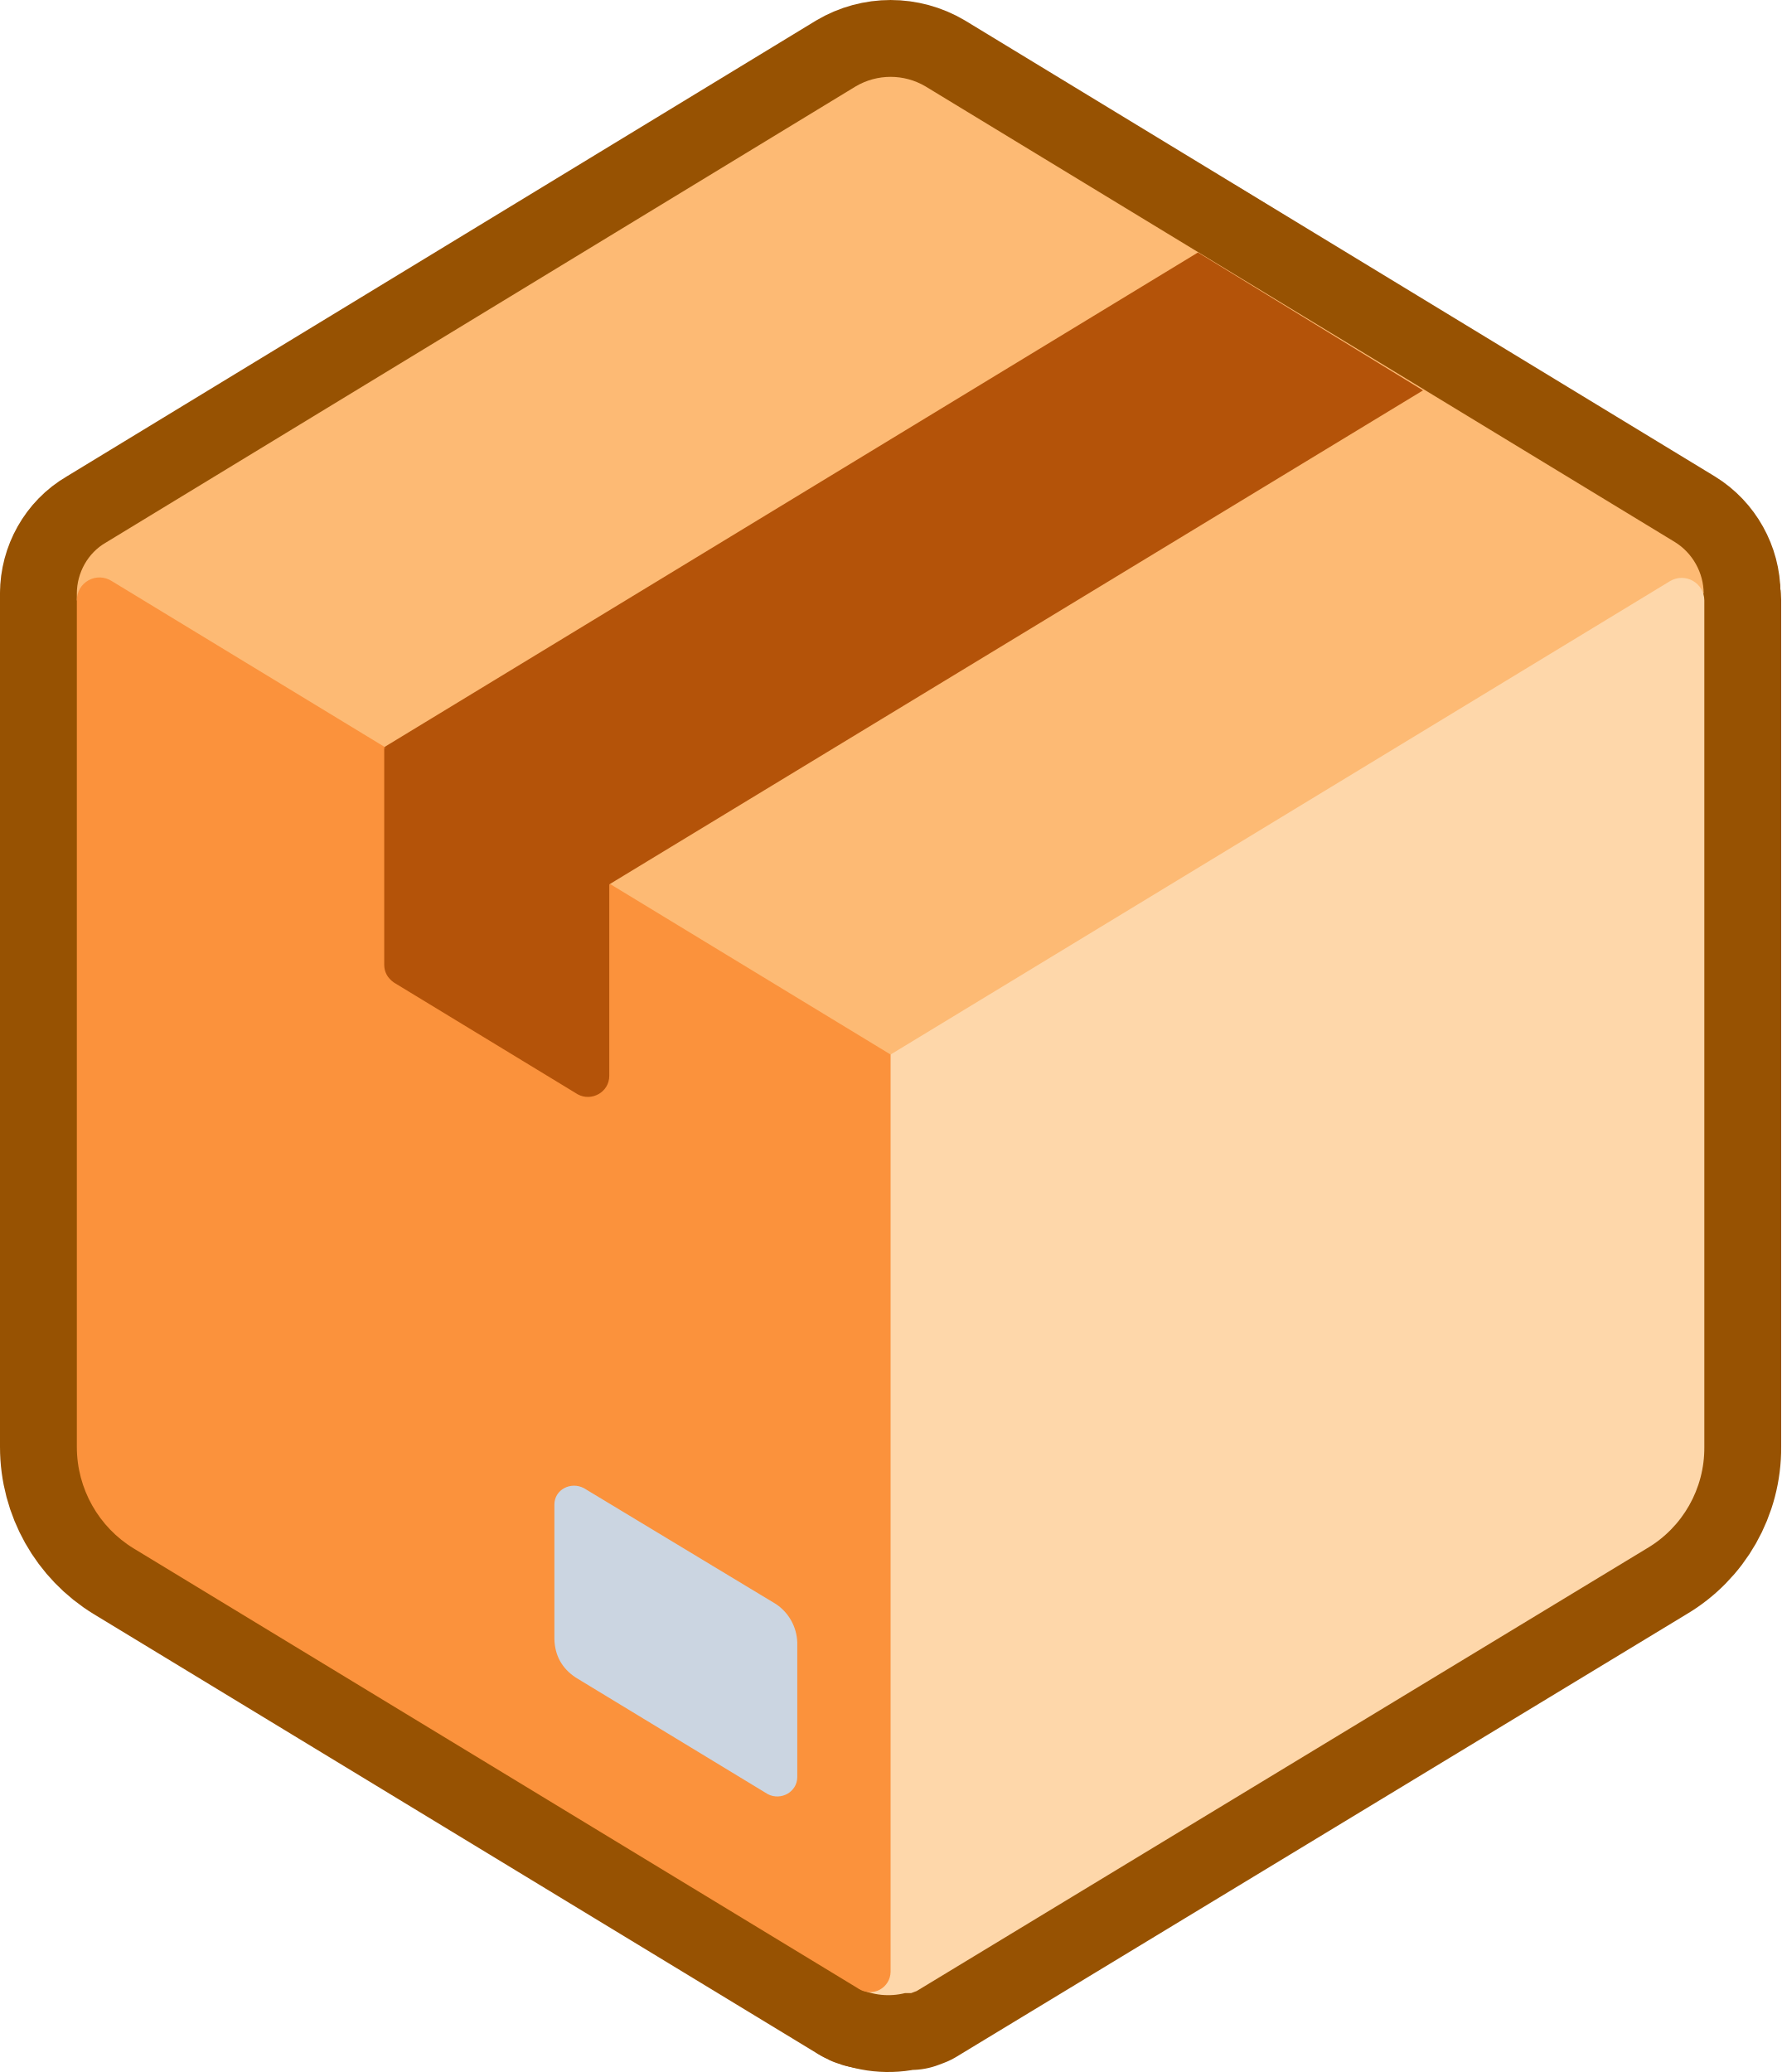
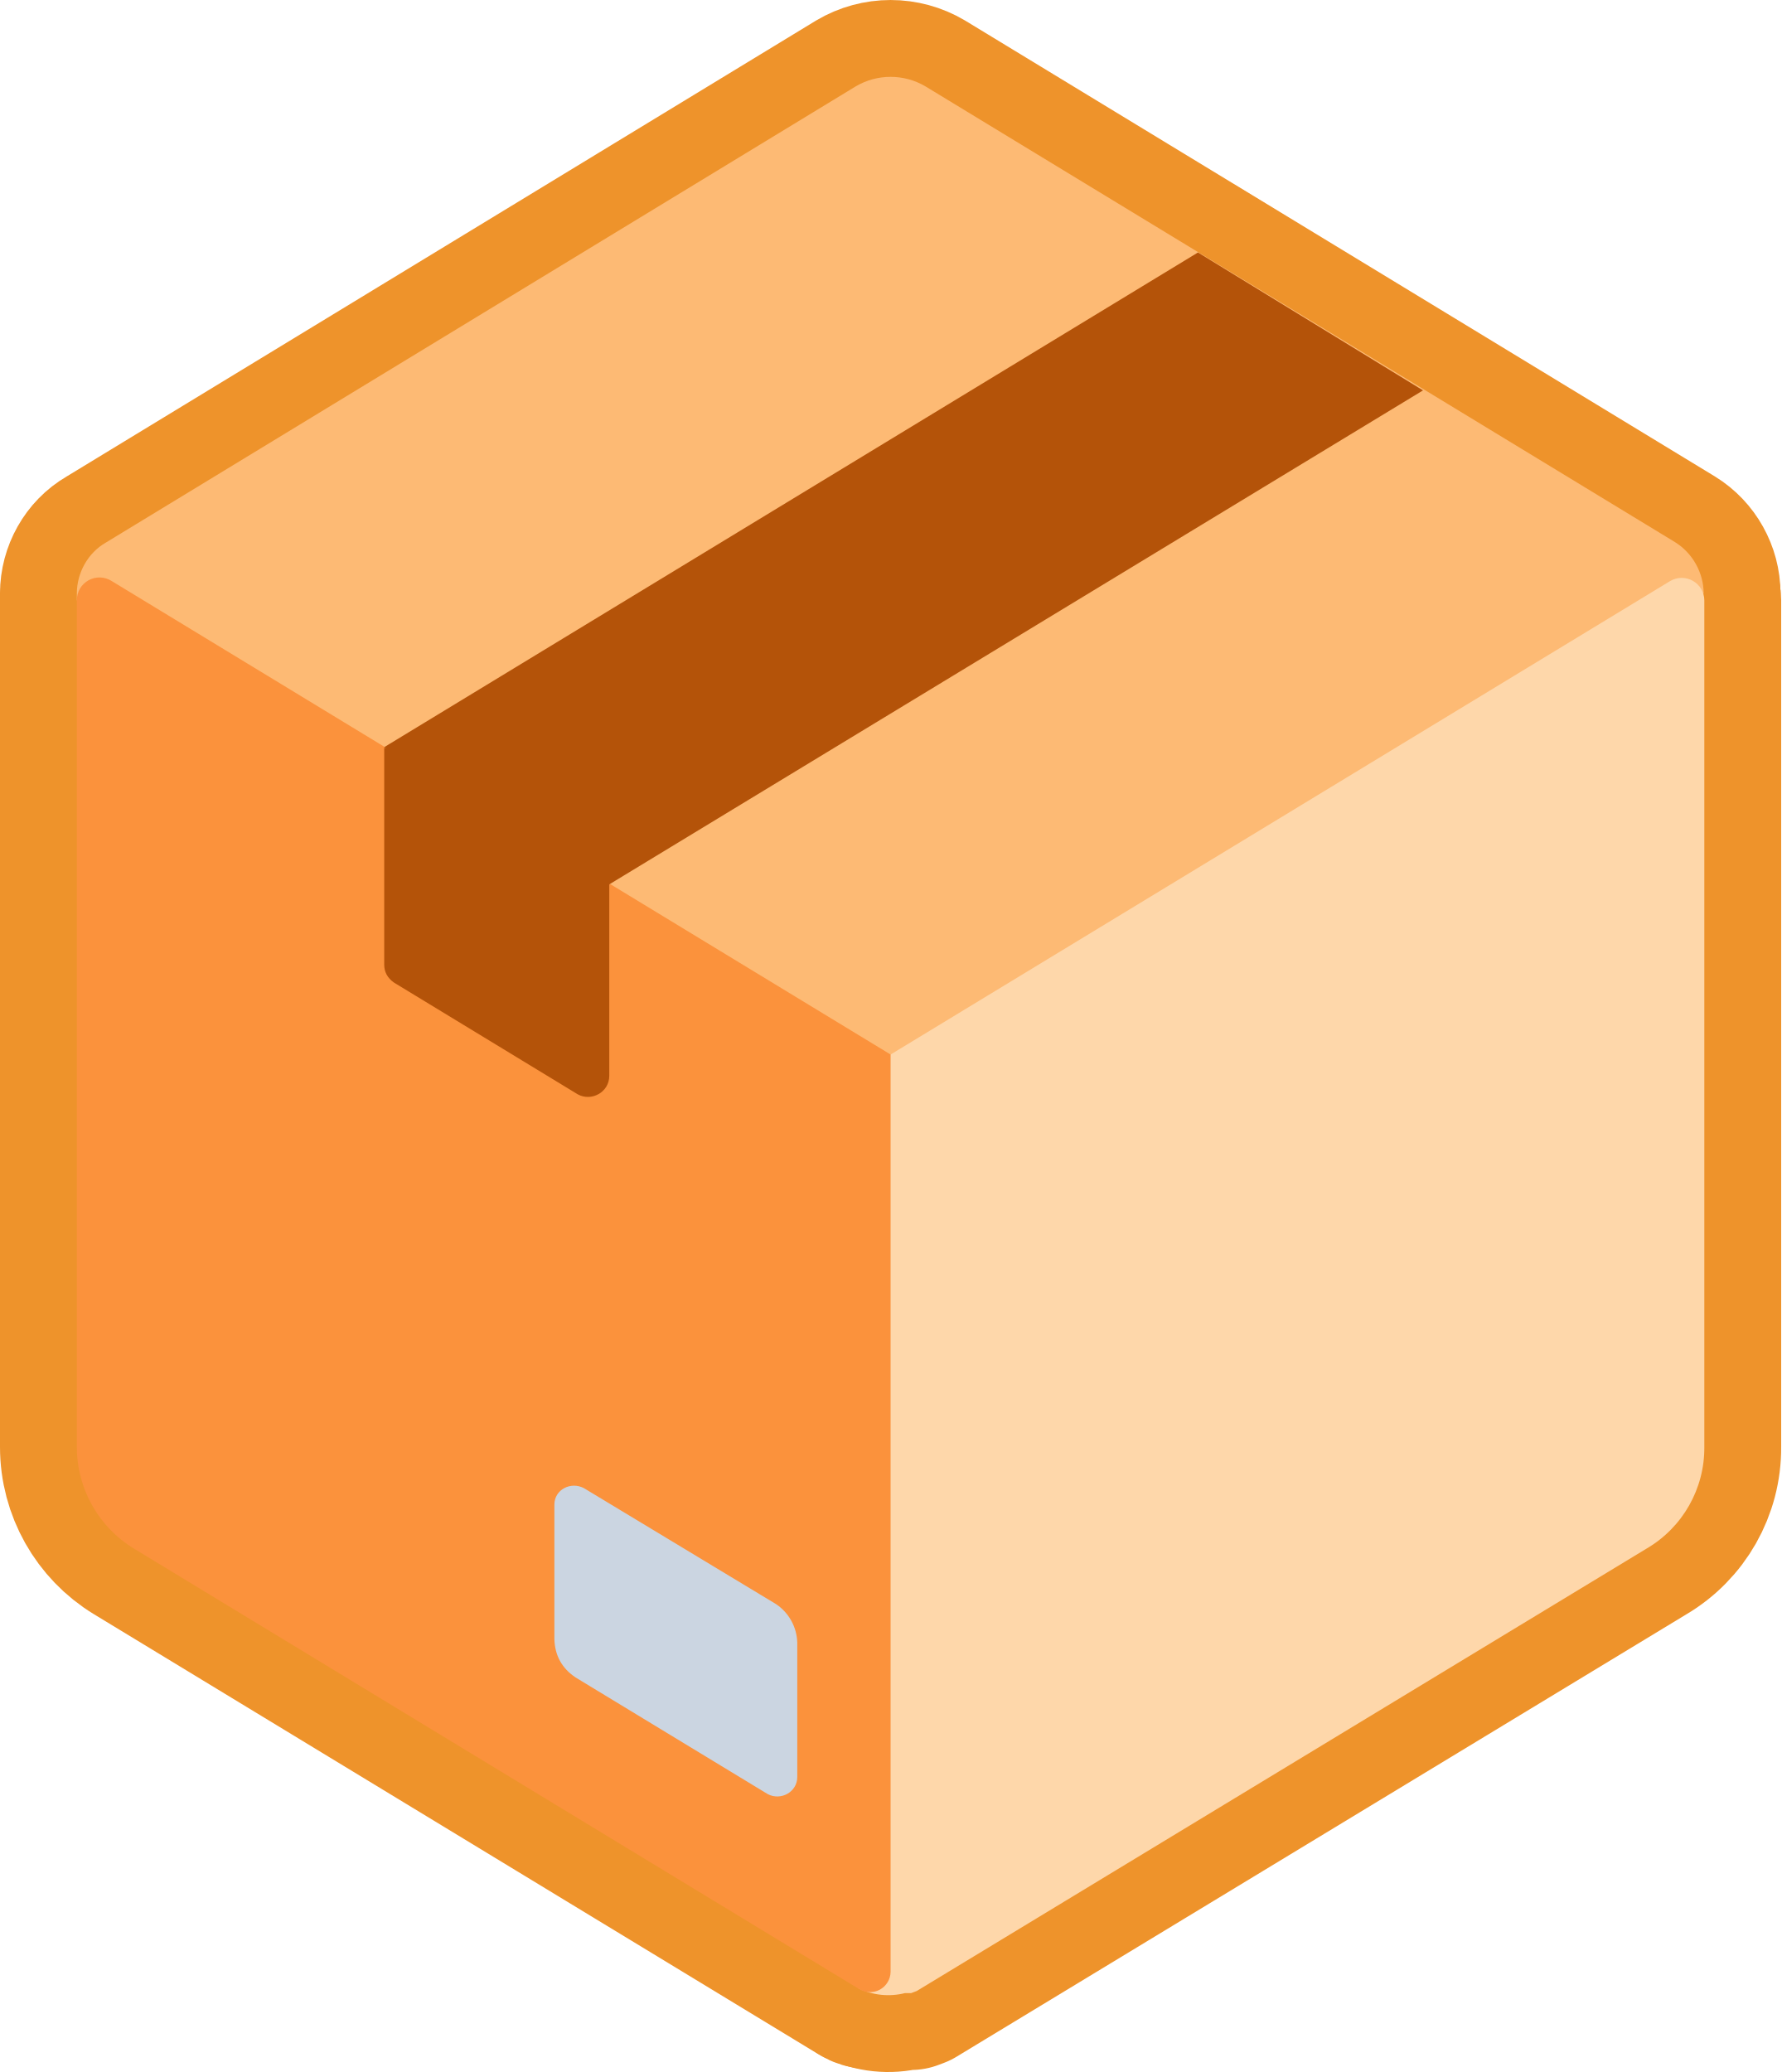
<svg xmlns="http://www.w3.org/2000/svg" width="25.96" height="30.2" fill="none" viewBox="2.88 0.88 25.96 30.2">
-   <g fill="#975202" stroke="#975202" stroke-linecap="round" stroke-linejoin="round" stroke-width="2.24">
+   <g fill="#ee932b" stroke="#ee932b" stroke-linecap="round" stroke-linejoin="round" stroke-width="2.24">
    <path d="M15.35 2.14a1 1 0 0 1 1.02 0l10.92 6.64c.26.16.42.45.42.75L15.86 17.5 4 9.63v-.1c0-.3.16-.59.42-.74z" />
    <path d="m15.86 16.25 11.36-6.9a.33.33 0 0 1 .5.28v12.34a1.7 1.7 0 0 1-.84 1.48L16.24 29.9l-.08.03h-.09a1 1 0 0 1-.68-.07L13 19z" />
    <path d="M15.86 29.62V16.25L4.51 9.35a.33.33 0 0 0-.51.28v12.34c0 .61.32 1.17.83 1.48l10.57 6.42a.3.3 0 0 0 .46-.25" />
    <path d="M14.5 26.78v-1.96a.7.7 0 0 0-.31-.56l-2.8-1.69c-.19-.1-.43.02-.43.24v1.96q.01.36.31.56l2.8 1.7c.19.1.43-.03.43-.25m-2.74-10.23V12l-3.28-.22v3.16q0 .16.14.26l2.68 1.63c.2.11.46-.03.46-.27" />
    <path d="M20.34 4.56 8.48 11.77l3.28 2 11.86-7.2z" />
  </g>
  <path fill="#fdba74" d="M15.35 2.14a1 1 0 0 1 1.02 0l10.92 6.64c.26.16.42.45.42.75L15.86 17.5 4 9.63v-.1c0-.3.16-.59.42-.74z" />
  <path fill="#fed7aa" d="m15.86 16.25 11.36-6.9a.33.33 0 0 1 .5.28v12.34a1.7 1.7 0 0 1-.84 1.48L16.24 29.9l-.08.03h-.09a1 1 0 0 1-.68-.07L13 19z" />
  <path fill="#fb923c" d="M15.86 29.62V16.25L4.51 9.35a.33.33 0 0 0-.51.28v12.34c0 .61.32 1.17.83 1.48l10.57 6.42a.3.3 0 0 0 .46-.25" />
  <path fill="#cbd5e1" d="M14.5 26.78v-1.96a.7.7 0 0 0-.31-.56l-2.8-1.69c-.19-.1-.43.02-.43.24v1.96q.01.36.31.56l2.8 1.7c.19.1.43-.03.43-.25" />
  <path fill="#b45309" d="M11.76 16.55V12l-3.28-.22v3.16q0 .16.14.26l2.68 1.63c.2.11.46-.03.46-.27" />
  <path fill="#b45309" d="M20.34 4.56 8.48 11.77l3.28 2 11.86-7.2z" />
</svg>
